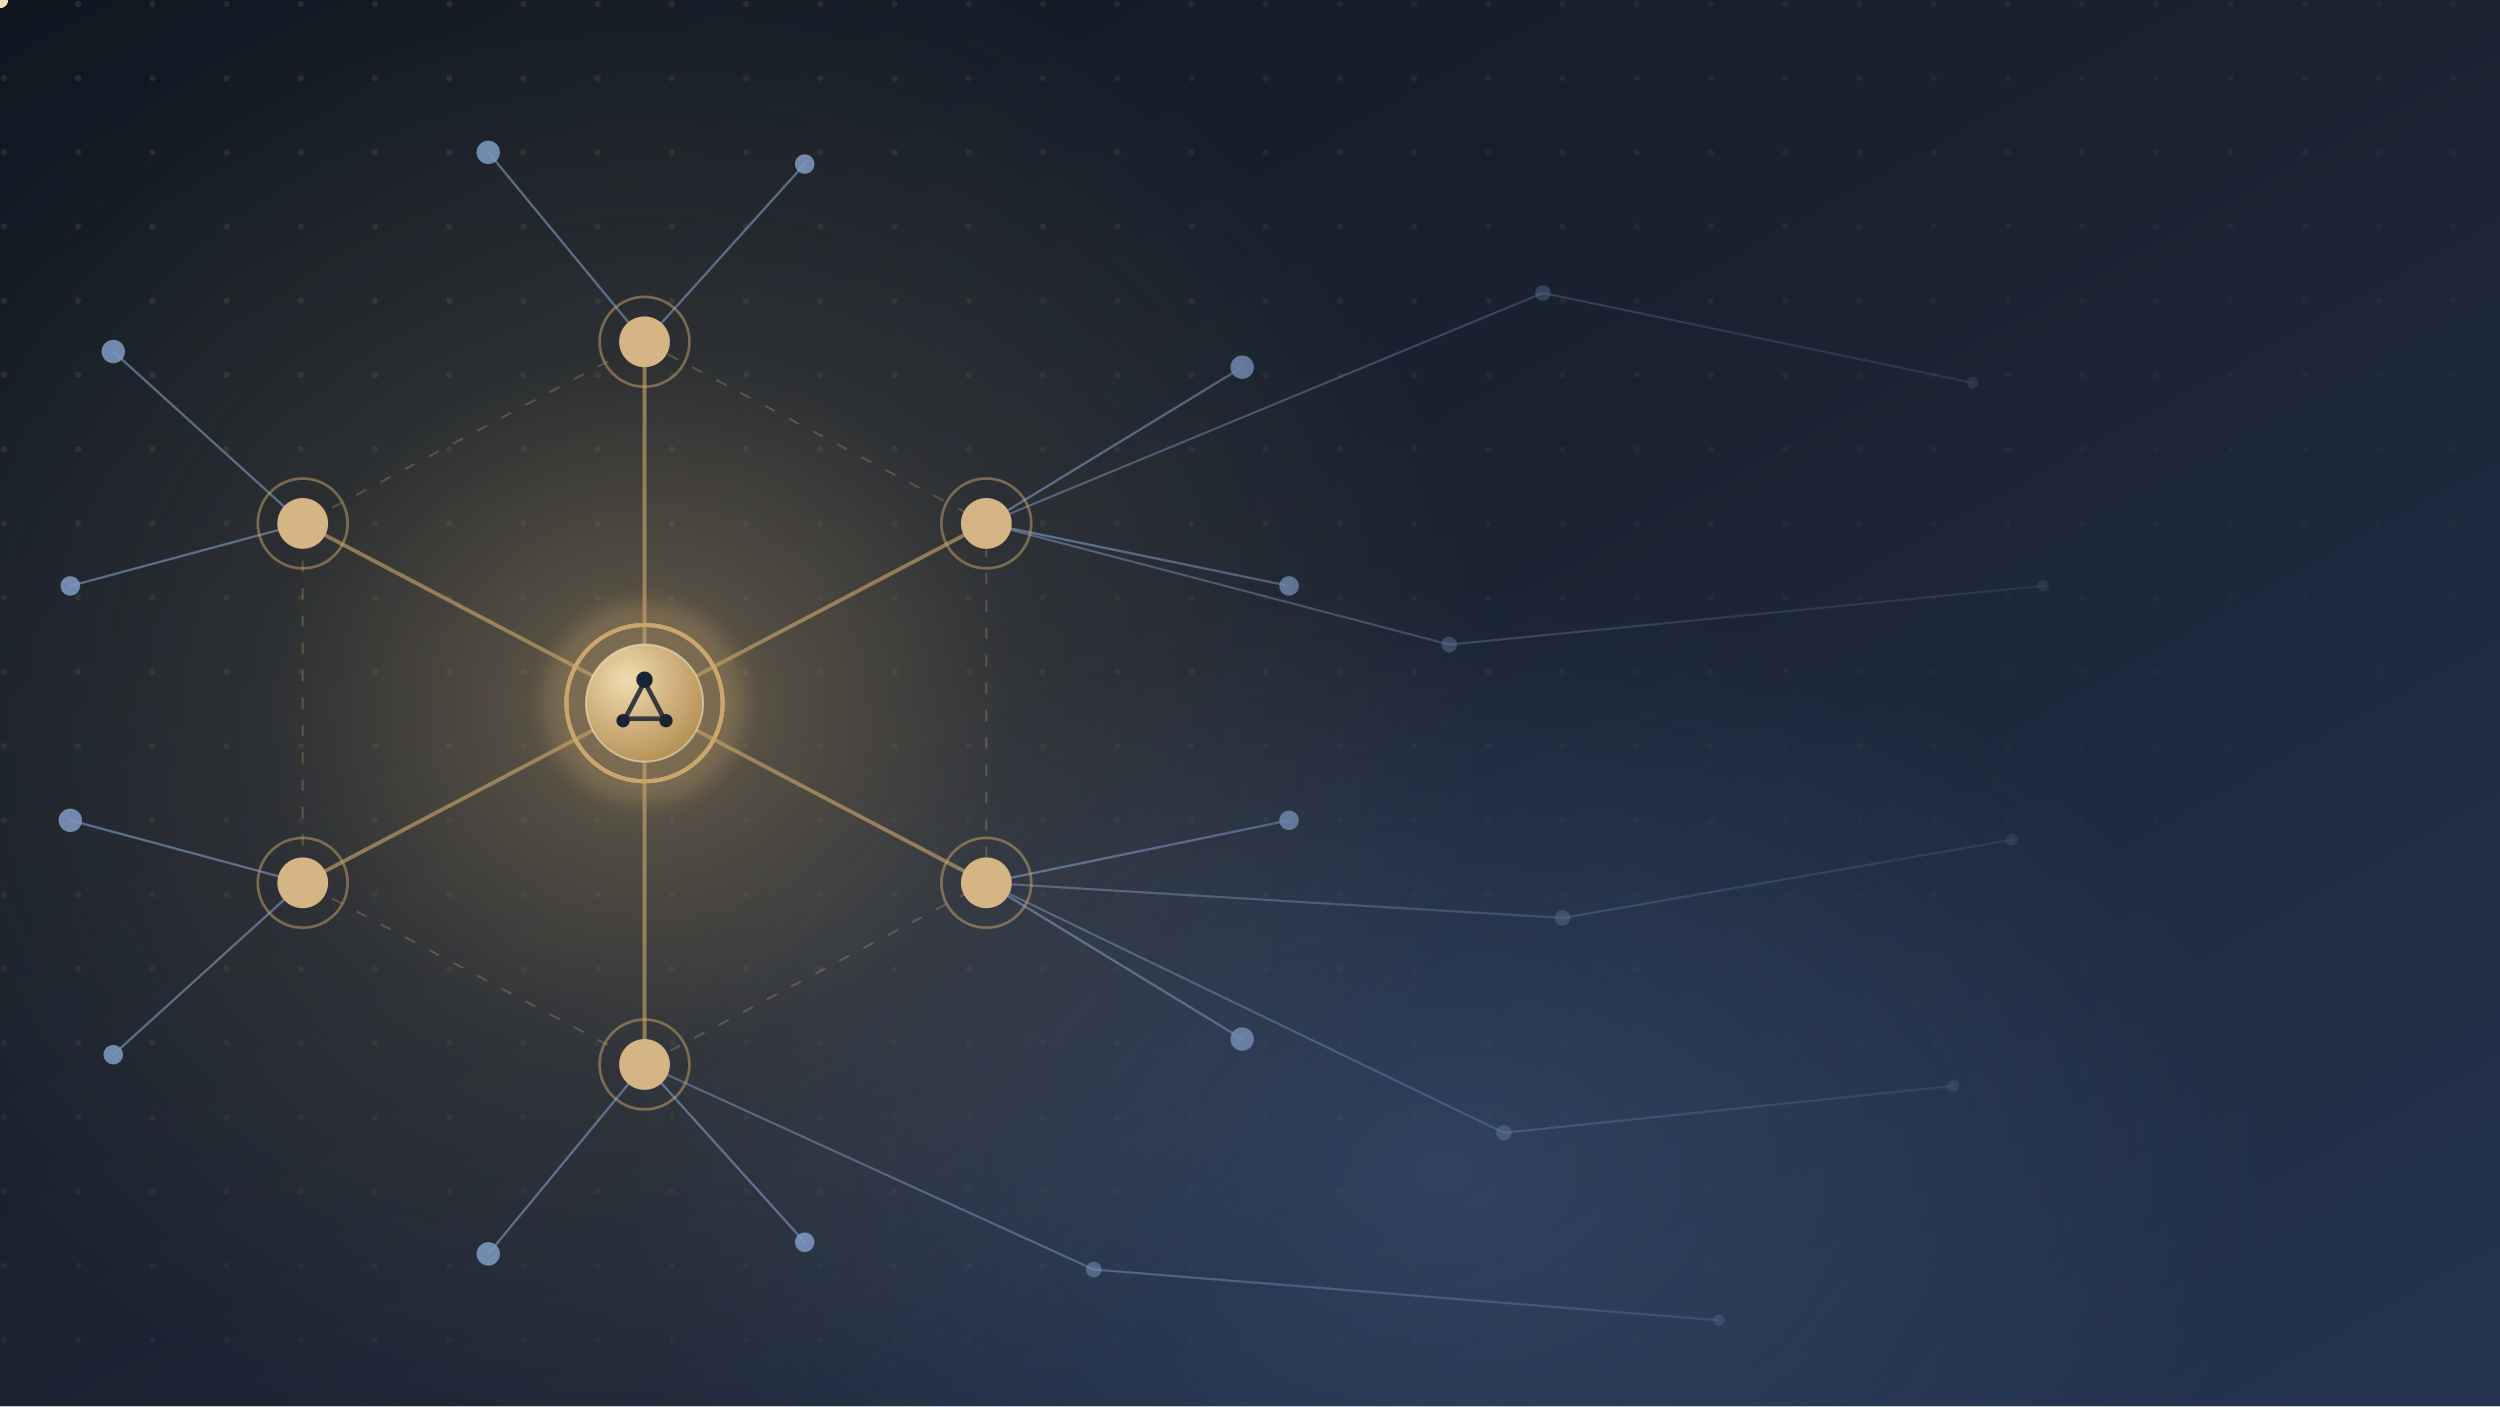
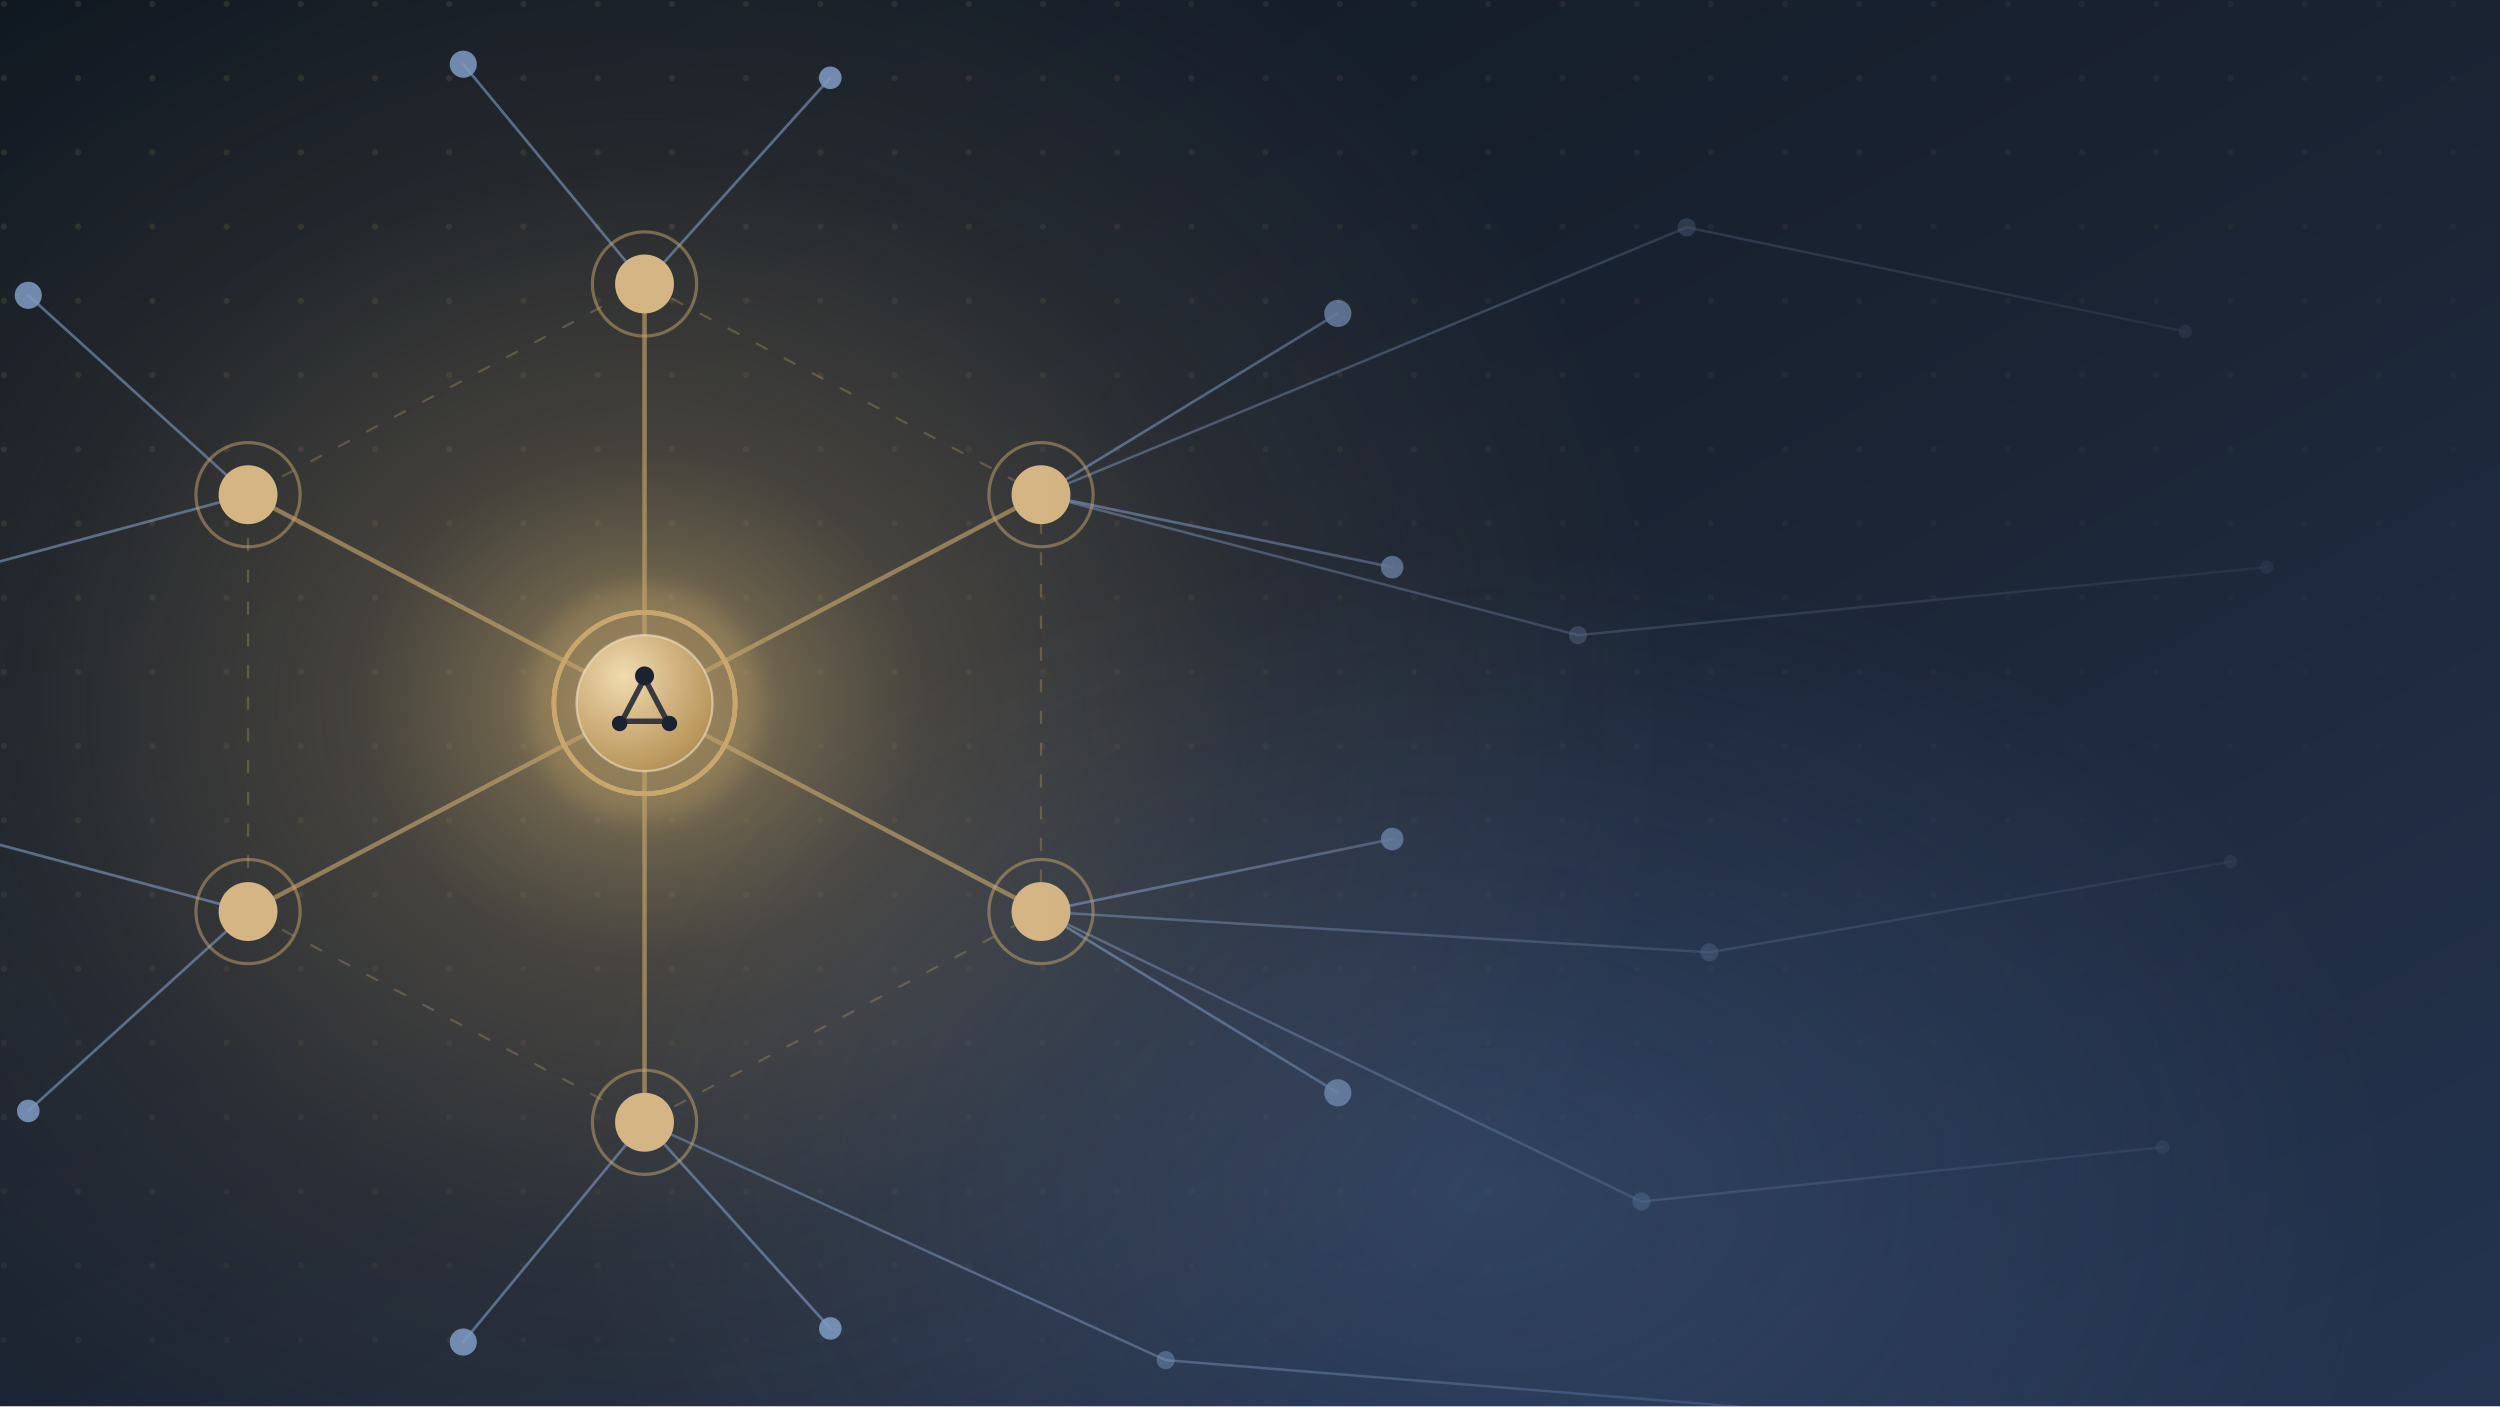
<svg xmlns="http://www.w3.org/2000/svg" viewBox="0 0 1280 720" width="1280" height="720" role="img" aria-label="Illustration eines vernetzten KI-Agenten-Systems: ein zentraler Knoten steuert mehrere verbundene Agenten.">
  <defs>
    <linearGradient id="bg" x1="0" y1="0" x2="1" y2="1">
      <stop offset="0%" stop-color="#0f1721" />
      <stop offset="50%" stop-color="#1a2332" />
      <stop offset="100%" stop-color="#243450" />
    </linearGradient>
    <radialGradient id="glowGold" cx="0.5" cy="0.5" r="0.5">
-       <stop offset="0%" stop-color="#c9a66b" stop-opacity="0.45" />
-       <stop offset="45%" stop-color="#c9a66b" stop-opacity="0.13" />
+       <stop offset="0%" stop-color="#e0c078" stop-opacity="0.62" />
+       <stop offset="28%" stop-color="#c9a66b" stop-opacity="0.26" />
+       <stop offset="60%" stop-color="#c9a66b" stop-opacity="0.09" />
      <stop offset="100%" stop-color="#c9a66b" stop-opacity="0" />
    </radialGradient>
    <radialGradient id="glowCool" cx="0.5" cy="0.5" r="0.5">
      <stop offset="0%" stop-color="#6f95d6" stop-opacity="0.22" />
      <stop offset="100%" stop-color="#6f95d6" stop-opacity="0" />
    </radialGradient>
    <radialGradient id="hubFill" cx="0.35" cy="0.3" r="0.8">
      <stop offset="0%" stop-color="#f0dcaf" />
      <stop offset="45%" stop-color="#d4b583" />
      <stop offset="100%" stop-color="#b08d4f" />
    </radialGradient>
    <pattern id="dots" width="38" height="38" patternUnits="userSpaceOnUse">
      <circle cx="2" cy="2" r="1.6" fill="#c9a66b" opacity="0.16" />
    </pattern>
    <linearGradient id="fadeRight" x1="0" y1="0" x2="1" y2="0">
      <stop offset="0%" stop-color="#ffffff" stop-opacity="1" />
      <stop offset="42%" stop-color="#ffffff" stop-opacity="1" />
      <stop offset="68%" stop-color="#ffffff" stop-opacity="0.42" />
      <stop offset="100%" stop-color="#ffffff" stop-opacity="0.06" />
    </linearGradient>
    <mask id="mFade">
      <rect width="1280" height="720" fill="url(#fadeRight)" />
    </mask>
    <linearGradient id="fadeGrid" x1="0" y1="0" x2="0.9" y2="0.8">
      <stop offset="0%" stop-color="#ffffff" stop-opacity="0.9" />
      <stop offset="100%" stop-color="#ffffff" stop-opacity="0" />
    </linearGradient>
    <mask id="mGrid">
      <rect width="1280" height="720" fill="url(#fadeGrid)" />
    </mask>
    <filter id="soft" x="-50%" y="-50%" width="200%" height="200%">
      <feGaussianBlur stdDeviation="5" />
    </filter>
    <style>
      .link      { stroke: #c9a66b; fill: none; stroke-linecap: round; }
      .link-far  { stroke: #7f9bc4; fill: none; stroke-linecap: round; }
      .node-lead { fill: #d4b583; }
      .node-leaf { fill: #7f9bc4; }
      .ring      { fill: none; stroke: #c9a66b; }

      /* Impulse, die vom Hub nach außen wandern */
      .pulse { fill: #f0dcaf; }

      .wave {
        transform-origin: 330px 360px;
        animation: wave 4.8s cubic-bezier(0.4, 0, 0.6, 1) infinite;
      }
      .wave-2 { animation-delay: 1.6s; }
      .wave-3 { animation-delay: 3.2s; }
      @keyframes wave {
        0%   { transform: scale(1);   opacity: 0.55; }
        70%  { transform: scale(3.4); opacity: 0;    }
        100% { transform: scale(3.4); opacity: 0;    }
      }

      .breathe { animation: breathe 5s ease-in-out infinite; transform-origin: 330px 360px; }
      @keyframes breathe {
        0%, 100% { transform: scale(1);    }
        50%      { transform: scale(1.045); }
      }

      .twinkle   { animation: twinkle 4s ease-in-out infinite; }
      .twinkle-2 { animation-delay: 1.1s; }
      .twinkle-3 { animation-delay: 2.3s; }
      .twinkle-4 { animation-delay: 3.1s; }
      @keyframes twinkle {
        0%, 100% { opacity: 0.45; }
        50%      { opacity: 1;    }
      }

      @media (prefers-reduced-motion: reduce) {
        .pulse { display: none; }
        .wave, .breathe, .twinkle { animation: none; }
        .wave { opacity: 0.25; }
      }
    </style>
  </defs>
  <rect width="1280" height="720" fill="url(#bg)" />
  <rect width="1280" height="720" fill="url(#dots)" mask="url(#mGrid)" />
-   <ellipse cx="330" cy="360" rx="430" ry="400" fill="url(#glowGold)" />
-   <ellipse cx="740" cy="600" rx="420" ry="300" fill="url(#glowCool)" />
+   <ellipse cx="330" cy="360" rx="520" ry="470" fill="url(#glowGold)" />
+   <ellipse cx="760" cy="610" rx="460" ry="330" fill="url(#glowCool)" />
  <g mask="url(#mFade)">
-     <g class="link-far" stroke-width="1.1" opacity="0.5">
-       <path d="M505,268 L790,150 L1010,196" />
-       <path d="M505,268 L742,330 L1046,300" />
-       <path d="M505,452 L800,470 L1030,430" />
-       <path d="M505,452 L770,580 L1000,556" />
-       <path d="M330,545 L560,650 L880,676" />
-     </g>
-     <g class="node-leaf" opacity="0.5">
-       <circle cx="790" cy="150" r="4" />
-       <circle cx="1010" cy="196" r="3" />
-       <circle cx="742" cy="330" r="4" />
-       <circle cx="1046" cy="300" r="3" />
-       <circle cx="800" cy="470" r="4" />
-       <circle cx="1030" cy="430" r="3" />
-       <circle cx="770" cy="580" r="4" />
-       <circle cx="1000" cy="556" r="3" />
-       <circle cx="560" cy="650" r="4" />
-       <circle cx="880" cy="676" r="3" />
-     </g>
-     <g class="link-far" stroke-width="1.2" opacity="0.6">
-       <path d="M330,175 L250,78" />
-       <path d="M330,175 L412,84" />
-       <path d="M505,268 L636,188" />
-       <path d="M505,268 L660,300" />
-       <path d="M505,452 L660,420" />
-       <path d="M505,452 L636,532" />
-       <path d="M330,545 L250,642" />
-       <path d="M330,545 L412,636" />
-       <path d="M155,452 L58,540" />
-       <path d="M155,452 L36,420" />
-       <path d="M155,268 L36,300" />
-       <path d="M155,268 L58,180" />
-     </g>
-     <g class="link" stroke-width="1" opacity="0.3" stroke-dasharray="5 9">
-       <path d="M330,175 L505,268 L505,452 L330,545 L155,452 L155,268 Z" />
-     </g>
-     <g class="link" stroke-width="2" opacity="0.62">
-       <path d="M330,360 L330,175" />
-       <path d="M330,360 L505,268" />
-       <path d="M330,360 L505,452" />
-       <path d="M330,360 L330,545" />
-       <path d="M330,360 L155,452" />
-       <path d="M330,360 L155,268" />
-     </g>
-     <g class="node-leaf" opacity="0.85">
-       <circle cx="250" cy="78" r="6" class="twinkle" />
-       <circle cx="412" cy="84" r="5" class="twinkle twinkle-3" />
-       <circle cx="636" cy="188" r="6" class="twinkle twinkle-2" />
-       <circle cx="660" cy="300" r="5" class="twinkle twinkle-4" />
-       <circle cx="660" cy="420" r="5" class="twinkle twinkle-2" />
-       <circle cx="636" cy="532" r="6" class="twinkle twinkle-3" />
-       <circle cx="250" cy="642" r="6" class="twinkle twinkle-4" />
-       <circle cx="412" cy="636" r="5" class="twinkle" />
-       <circle cx="58" cy="540" r="5" class="twinkle twinkle-3" />
-       <circle cx="36" cy="420" r="6" class="twinkle twinkle-2" />
-       <circle cx="36" cy="300" r="5" class="twinkle twinkle-4" />
-       <circle cx="58" cy="180" r="6" class="twinkle" />
-     </g>
-     <g>
-       <g class="node-lead">
-         <circle cx="330" cy="175" r="13" />
-         <circle cx="505" cy="268" r="13" />
-         <circle cx="505" cy="452" r="13" />
-         <circle cx="330" cy="545" r="13" />
-         <circle cx="155" cy="452" r="13" />
-         <circle cx="155" cy="268" r="13" />
-       </g>
-       <g class="ring" stroke-width="1.4" opacity="0.5">
-         <circle cx="330" cy="175" r="23" />
-         <circle cx="505" cy="268" r="23" />
-         <circle cx="505" cy="452" r="23" />
-         <circle cx="330" cy="545" r="23" />
-         <circle cx="155" cy="452" r="23" />
-         <circle cx="155" cy="268" r="23" />
-       </g>
-     </g>
-     <g class="pulse">
-       <circle r="4">
-         <animateMotion dur="2.6s" repeatCount="indefinite" begin="0s" path="M330,360 L330,175" />
-         <animate attributeName="opacity" values="0;1;1;0" dur="2.6s" repeatCount="indefinite" begin="0s" />
-       </circle>
-       <circle r="4">
-         <animateMotion dur="2.6s" repeatCount="indefinite" begin="0.45s" path="M330,360 L505,268" />
-         <animate attributeName="opacity" values="0;1;1;0" dur="2.6s" repeatCount="indefinite" begin="0.45s" />
-       </circle>
-       <circle r="4">
-         <animateMotion dur="2.6s" repeatCount="indefinite" begin="0.9s" path="M330,360 L505,452" />
-         <animate attributeName="opacity" values="0;1;1;0" dur="2.6s" repeatCount="indefinite" begin="0.9s" />
-       </circle>
-       <circle r="4">
-         <animateMotion dur="2.6s" repeatCount="indefinite" begin="1.35s" path="M330,360 L330,545" />
-         <animate attributeName="opacity" values="0;1;1;0" dur="2.6s" repeatCount="indefinite" begin="1.35s" />
-       </circle>
-       <circle r="4">
-         <animateMotion dur="2.6s" repeatCount="indefinite" begin="1.8s" path="M330,360 L155,452" />
-         <animate attributeName="opacity" values="0;1;1;0" dur="2.6s" repeatCount="indefinite" begin="1.8s" />
-       </circle>
-       <circle r="4">
-         <animateMotion dur="2.6s" repeatCount="indefinite" begin="2.25s" path="M330,360 L155,268" />
-         <animate attributeName="opacity" values="0;1;1;0" dur="2.6s" repeatCount="indefinite" begin="2.25s" />
-       </circle>
-     </g>
-     <g>
-       <circle class="ring wave" cx="330" cy="360" r="40" stroke-width="2" />
-       <circle class="ring wave wave-2" cx="330" cy="360" r="40" stroke-width="2" />
-       <circle class="ring wave wave-3" cx="330" cy="360" r="40" stroke-width="2" />
-       <g class="breathe">
-         <circle cx="330" cy="360" r="52" fill="#c9a66b" opacity="0.28" filter="url(#soft)" />
-         <circle cx="330" cy="360" r="40" fill="none" stroke="#c9a66b" stroke-width="1.2" opacity="0.65" />
-         <circle cx="330" cy="360" r="30" fill="url(#hubFill)" />
-         <circle cx="330" cy="360" r="30" fill="none" stroke="#f7ead0" stroke-width="1" opacity="0.55" />
-         <g stroke="#1a2332" stroke-width="2.4" stroke-linecap="round" fill="none" opacity="0.85">
-           <path d="M330,349 L320,368" />
-           <path d="M330,349 L340,368" />
-           <path d="M320,368 L340,368" />
+     <g transform="translate(330,360) scale(1.16) translate(-330,-360)">
+       <g class="link-far" stroke-width="1.1" opacity="0.5">
+         <path d="M505,268 L790,150 L1010,196" />
+         <path d="M505,268 L742,330 L1046,300" />
+         <path d="M505,452 L800,470 L1030,430" />
+         <path d="M505,452 L770,580 L1000,556" />
+         <path d="M330,545 L560,650 L880,676" />
+       </g>
+       <g class="node-leaf" opacity="0.5">
+         <circle cx="790" cy="150" r="4" />
+         <circle cx="1010" cy="196" r="3" />
+         <circle cx="742" cy="330" r="4" />
+         <circle cx="1046" cy="300" r="3" />
+         <circle cx="800" cy="470" r="4" />
+         <circle cx="1030" cy="430" r="3" />
+         <circle cx="770" cy="580" r="4" />
+         <circle cx="1000" cy="556" r="3" />
+         <circle cx="560" cy="650" r="4" />
+         <circle cx="880" cy="676" r="3" />
+       </g>
+       <g class="link-far" stroke-width="1.2" opacity="0.6">
+         <path d="M330,175 L250,78" />
+         <path d="M330,175 L412,84" />
+         <path d="M505,268 L636,188" />
+         <path d="M505,268 L660,300" />
+         <path d="M505,452 L660,420" />
+         <path d="M505,452 L636,532" />
+         <path d="M330,545 L250,642" />
+         <path d="M330,545 L412,636" />
+         <path d="M155,452 L58,540" />
+         <path d="M155,452 L36,420" />
+         <path d="M155,268 L36,300" />
+         <path d="M155,268 L58,180" />
+       </g>
+       <g class="link" stroke-width="1" opacity="0.3" stroke-dasharray="5 9">
+         <path d="M330,175 L505,268 L505,452 L330,545 L155,452 L155,268 Z" />
+       </g>
+       <g class="link" stroke-width="2" opacity="0.62">
+         <path d="M330,360 L330,175" />
+         <path d="M330,360 L505,268" />
+         <path d="M330,360 L505,452" />
+         <path d="M330,360 L330,545" />
+         <path d="M330,360 L155,452" />
+         <path d="M330,360 L155,268" />
+       </g>
+       <g class="node-leaf" opacity="0.85">
+         <circle cx="250" cy="78" r="6" class="twinkle" />
+         <circle cx="412" cy="84" r="5" class="twinkle twinkle-3" />
+         <circle cx="636" cy="188" r="6" class="twinkle twinkle-2" />
+         <circle cx="660" cy="300" r="5" class="twinkle twinkle-4" />
+         <circle cx="660" cy="420" r="5" class="twinkle twinkle-2" />
+         <circle cx="636" cy="532" r="6" class="twinkle twinkle-3" />
+         <circle cx="250" cy="642" r="6" class="twinkle twinkle-4" />
+         <circle cx="412" cy="636" r="5" class="twinkle" />
+         <circle cx="58" cy="540" r="5" class="twinkle twinkle-3" />
+         <circle cx="36" cy="420" r="6" class="twinkle twinkle-2" />
+         <circle cx="36" cy="300" r="5" class="twinkle twinkle-4" />
+         <circle cx="58" cy="180" r="6" class="twinkle" />
+       </g>
+       <g>
+         <g class="node-lead">
+           <circle cx="330" cy="175" r="13" />
+           <circle cx="505" cy="268" r="13" />
+           <circle cx="505" cy="452" r="13" />
+           <circle cx="330" cy="545" r="13" />
+           <circle cx="155" cy="452" r="13" />
+           <circle cx="155" cy="268" r="13" />
        </g>
-         <circle cx="330" cy="348" r="4.2" fill="#1a2332" />
-         <circle cx="319" cy="369" r="3.4" fill="#1a2332" />
-         <circle cx="341" cy="369" r="3.4" fill="#1a2332" />
+         <g class="ring" stroke-width="1.4" opacity="0.5">
+           <circle cx="330" cy="175" r="23" />
+           <circle cx="505" cy="268" r="23" />
+           <circle cx="505" cy="452" r="23" />
+           <circle cx="330" cy="545" r="23" />
+           <circle cx="155" cy="452" r="23" />
+           <circle cx="155" cy="268" r="23" />
+         </g>
+       </g>
+       <g class="pulse">
+         <circle r="4">
+           <animateMotion dur="2.6s" repeatCount="indefinite" begin="0s" path="M330,360 L330,175" />
+           <animate attributeName="opacity" values="0;1;1;0" dur="2.6s" repeatCount="indefinite" begin="0s" />
+         </circle>
+         <circle r="4">
+           <animateMotion dur="2.6s" repeatCount="indefinite" begin="0.45s" path="M330,360 L505,268" />
+           <animate attributeName="opacity" values="0;1;1;0" dur="2.6s" repeatCount="indefinite" begin="0.45s" />
+         </circle>
+         <circle r="4">
+           <animateMotion dur="2.6s" repeatCount="indefinite" begin="0.9s" path="M330,360 L505,452" />
+           <animate attributeName="opacity" values="0;1;1;0" dur="2.6s" repeatCount="indefinite" begin="0.9s" />
+         </circle>
+         <circle r="4">
+           <animateMotion dur="2.6s" repeatCount="indefinite" begin="1.35s" path="M330,360 L330,545" />
+           <animate attributeName="opacity" values="0;1;1;0" dur="2.6s" repeatCount="indefinite" begin="1.35s" />
+         </circle>
+         <circle r="4">
+           <animateMotion dur="2.6s" repeatCount="indefinite" begin="1.8s" path="M330,360 L155,452" />
+           <animate attributeName="opacity" values="0;1;1;0" dur="2.6s" repeatCount="indefinite" begin="1.8s" />
+         </circle>
+         <circle r="4">
+           <animateMotion dur="2.6s" repeatCount="indefinite" begin="2.25s" path="M330,360 L155,268" />
+           <animate attributeName="opacity" values="0;1;1;0" dur="2.6s" repeatCount="indefinite" begin="2.25s" />
+         </circle>
+       </g>
+       <g>
+         <circle class="ring wave" cx="330" cy="360" r="40" stroke-width="2" />
+         <circle class="ring wave wave-2" cx="330" cy="360" r="40" stroke-width="2" />
+         <circle class="ring wave wave-3" cx="330" cy="360" r="40" stroke-width="2" />
+         <g class="breathe">
+           <circle cx="330" cy="360" r="52" fill="#c9a66b" opacity="0.28" filter="url(#soft)" />
+           <circle cx="330" cy="360" r="40" fill="none" stroke="#c9a66b" stroke-width="1.2" opacity="0.65" />
+           <circle cx="330" cy="360" r="30" fill="url(#hubFill)" />
+           <circle cx="330" cy="360" r="30" fill="none" stroke="#f7ead0" stroke-width="1" opacity="0.55" />
+           <g stroke="#1a2332" stroke-width="2.4" stroke-linecap="round" fill="none" opacity="0.85">
+             <path d="M330,349 L320,368" />
+             <path d="M330,349 L340,368" />
+             <path d="M320,368 L340,368" />
+           </g>
+           <circle cx="330" cy="348" r="4.2" fill="#1a2332" />
+           <circle cx="319" cy="369" r="3.4" fill="#1a2332" />
+           <circle cx="341" cy="369" r="3.4" fill="#1a2332" />
+         </g>
      </g>
    </g>
  </g>
</svg>
